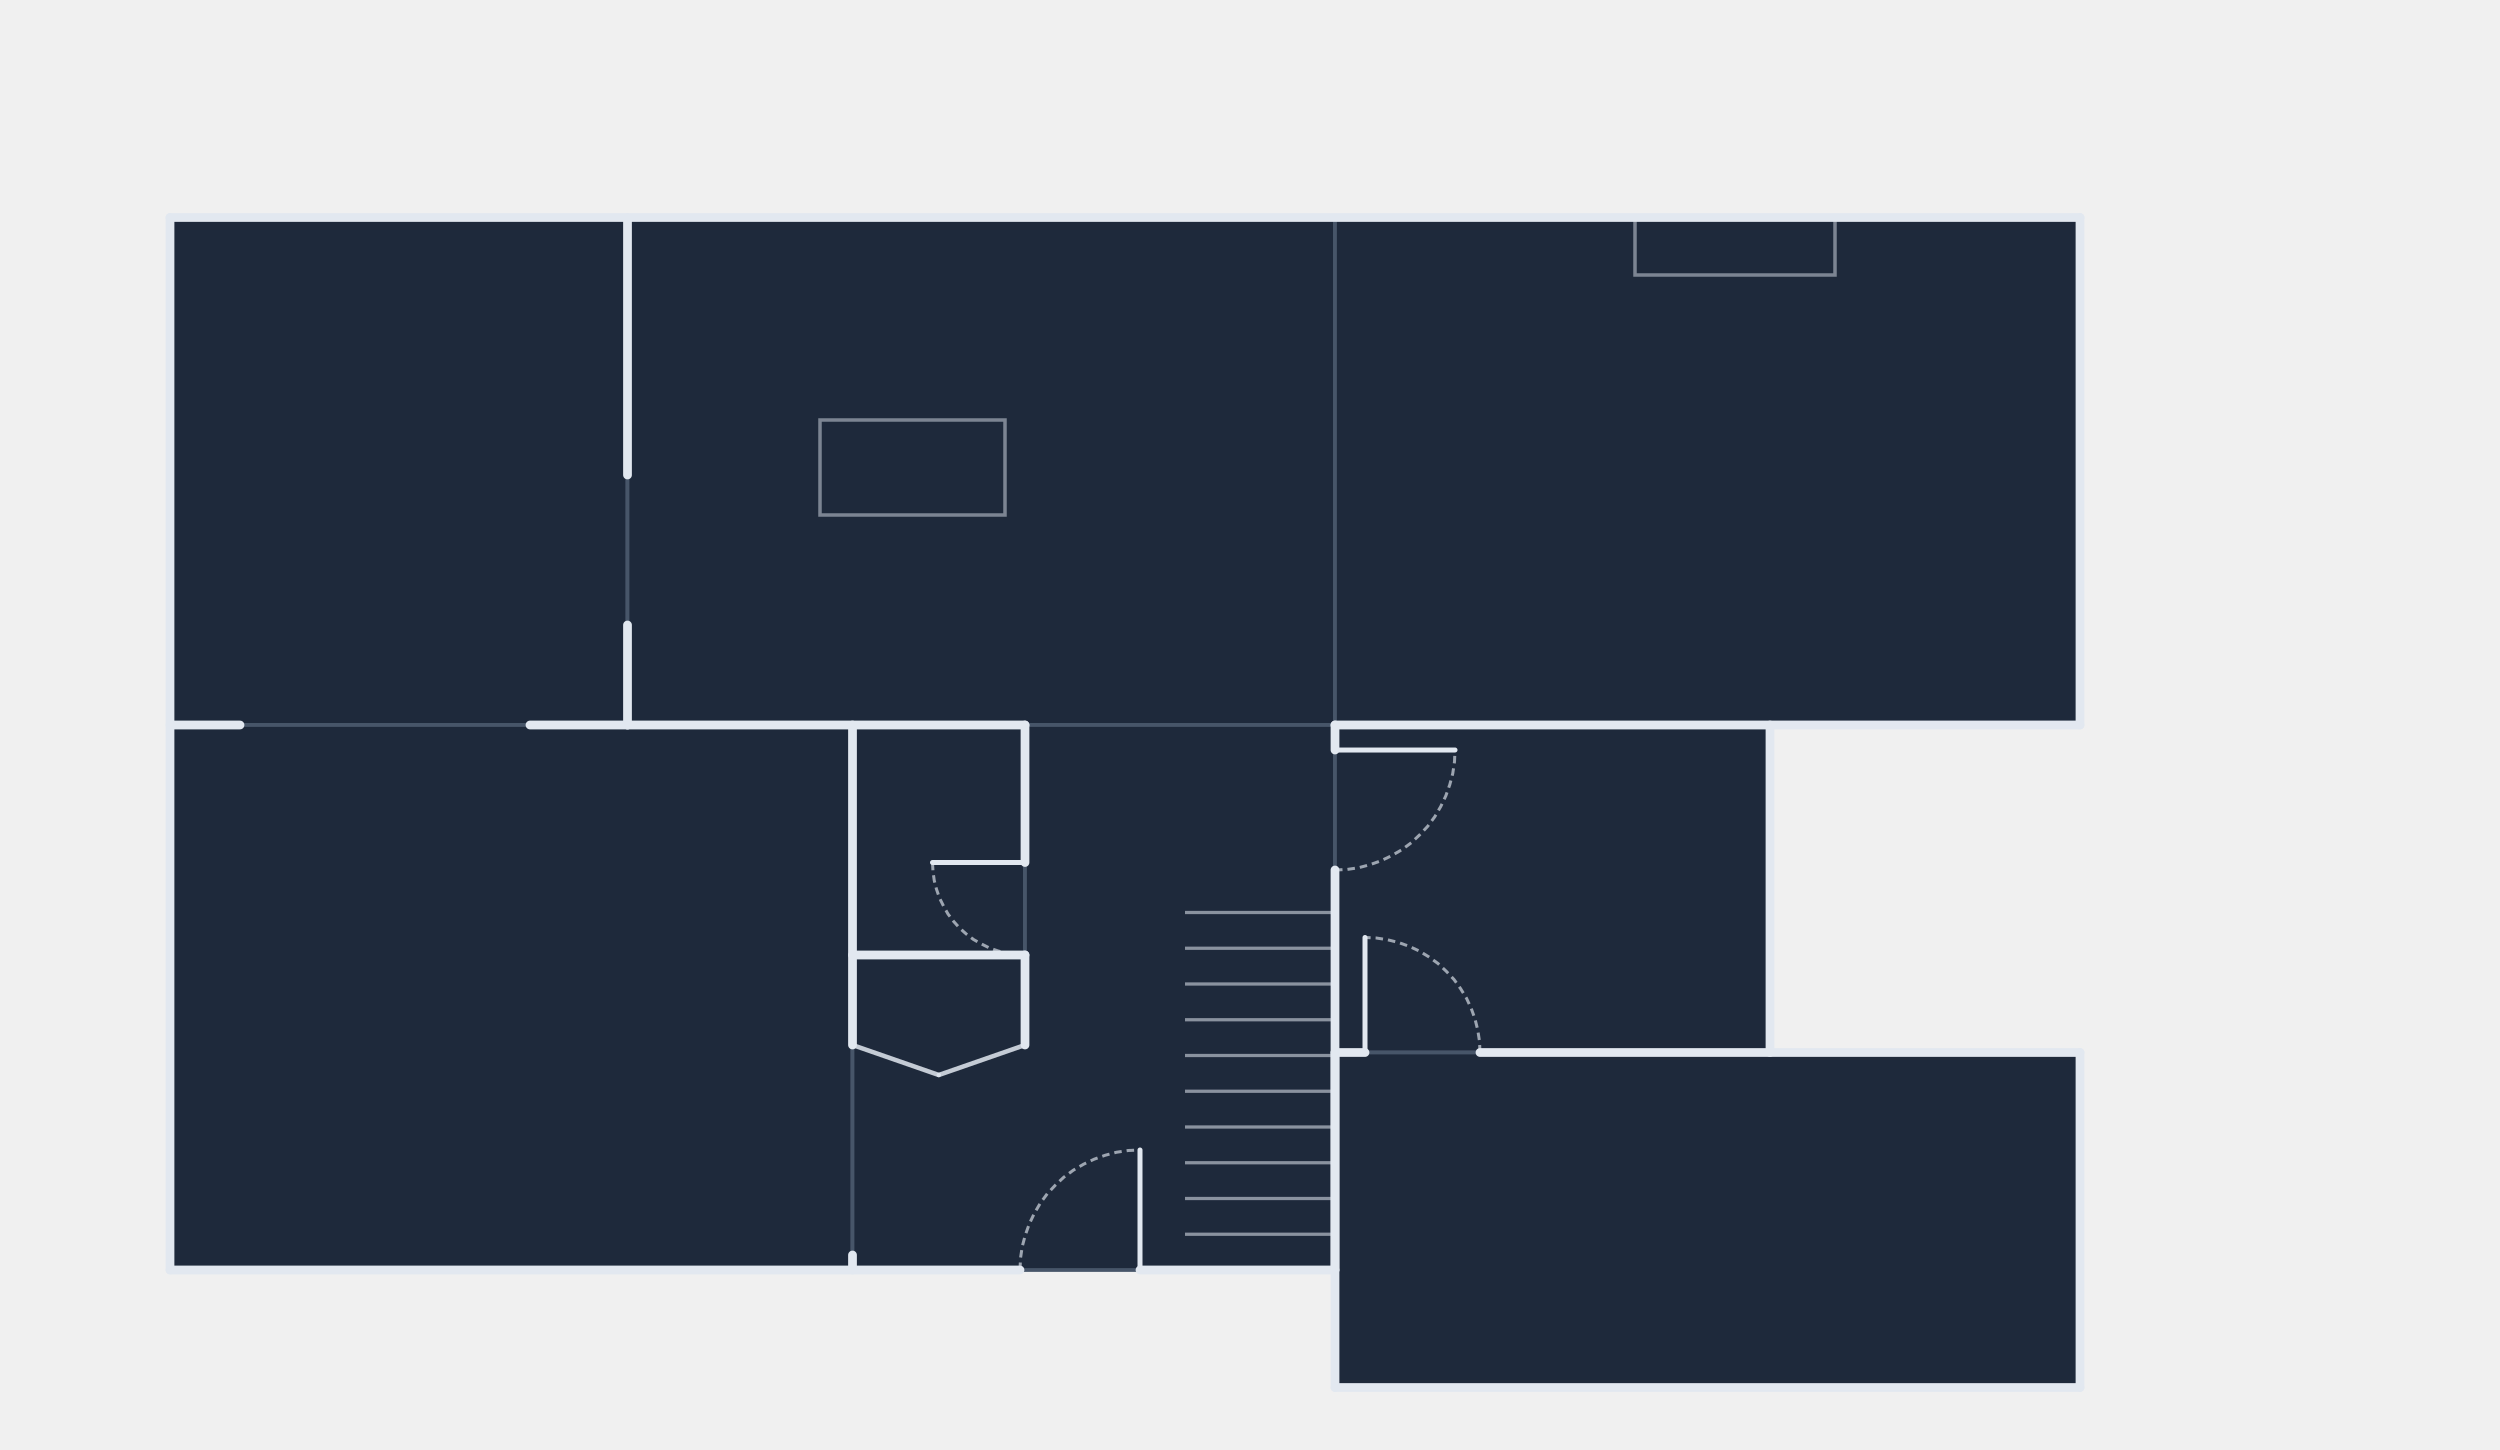
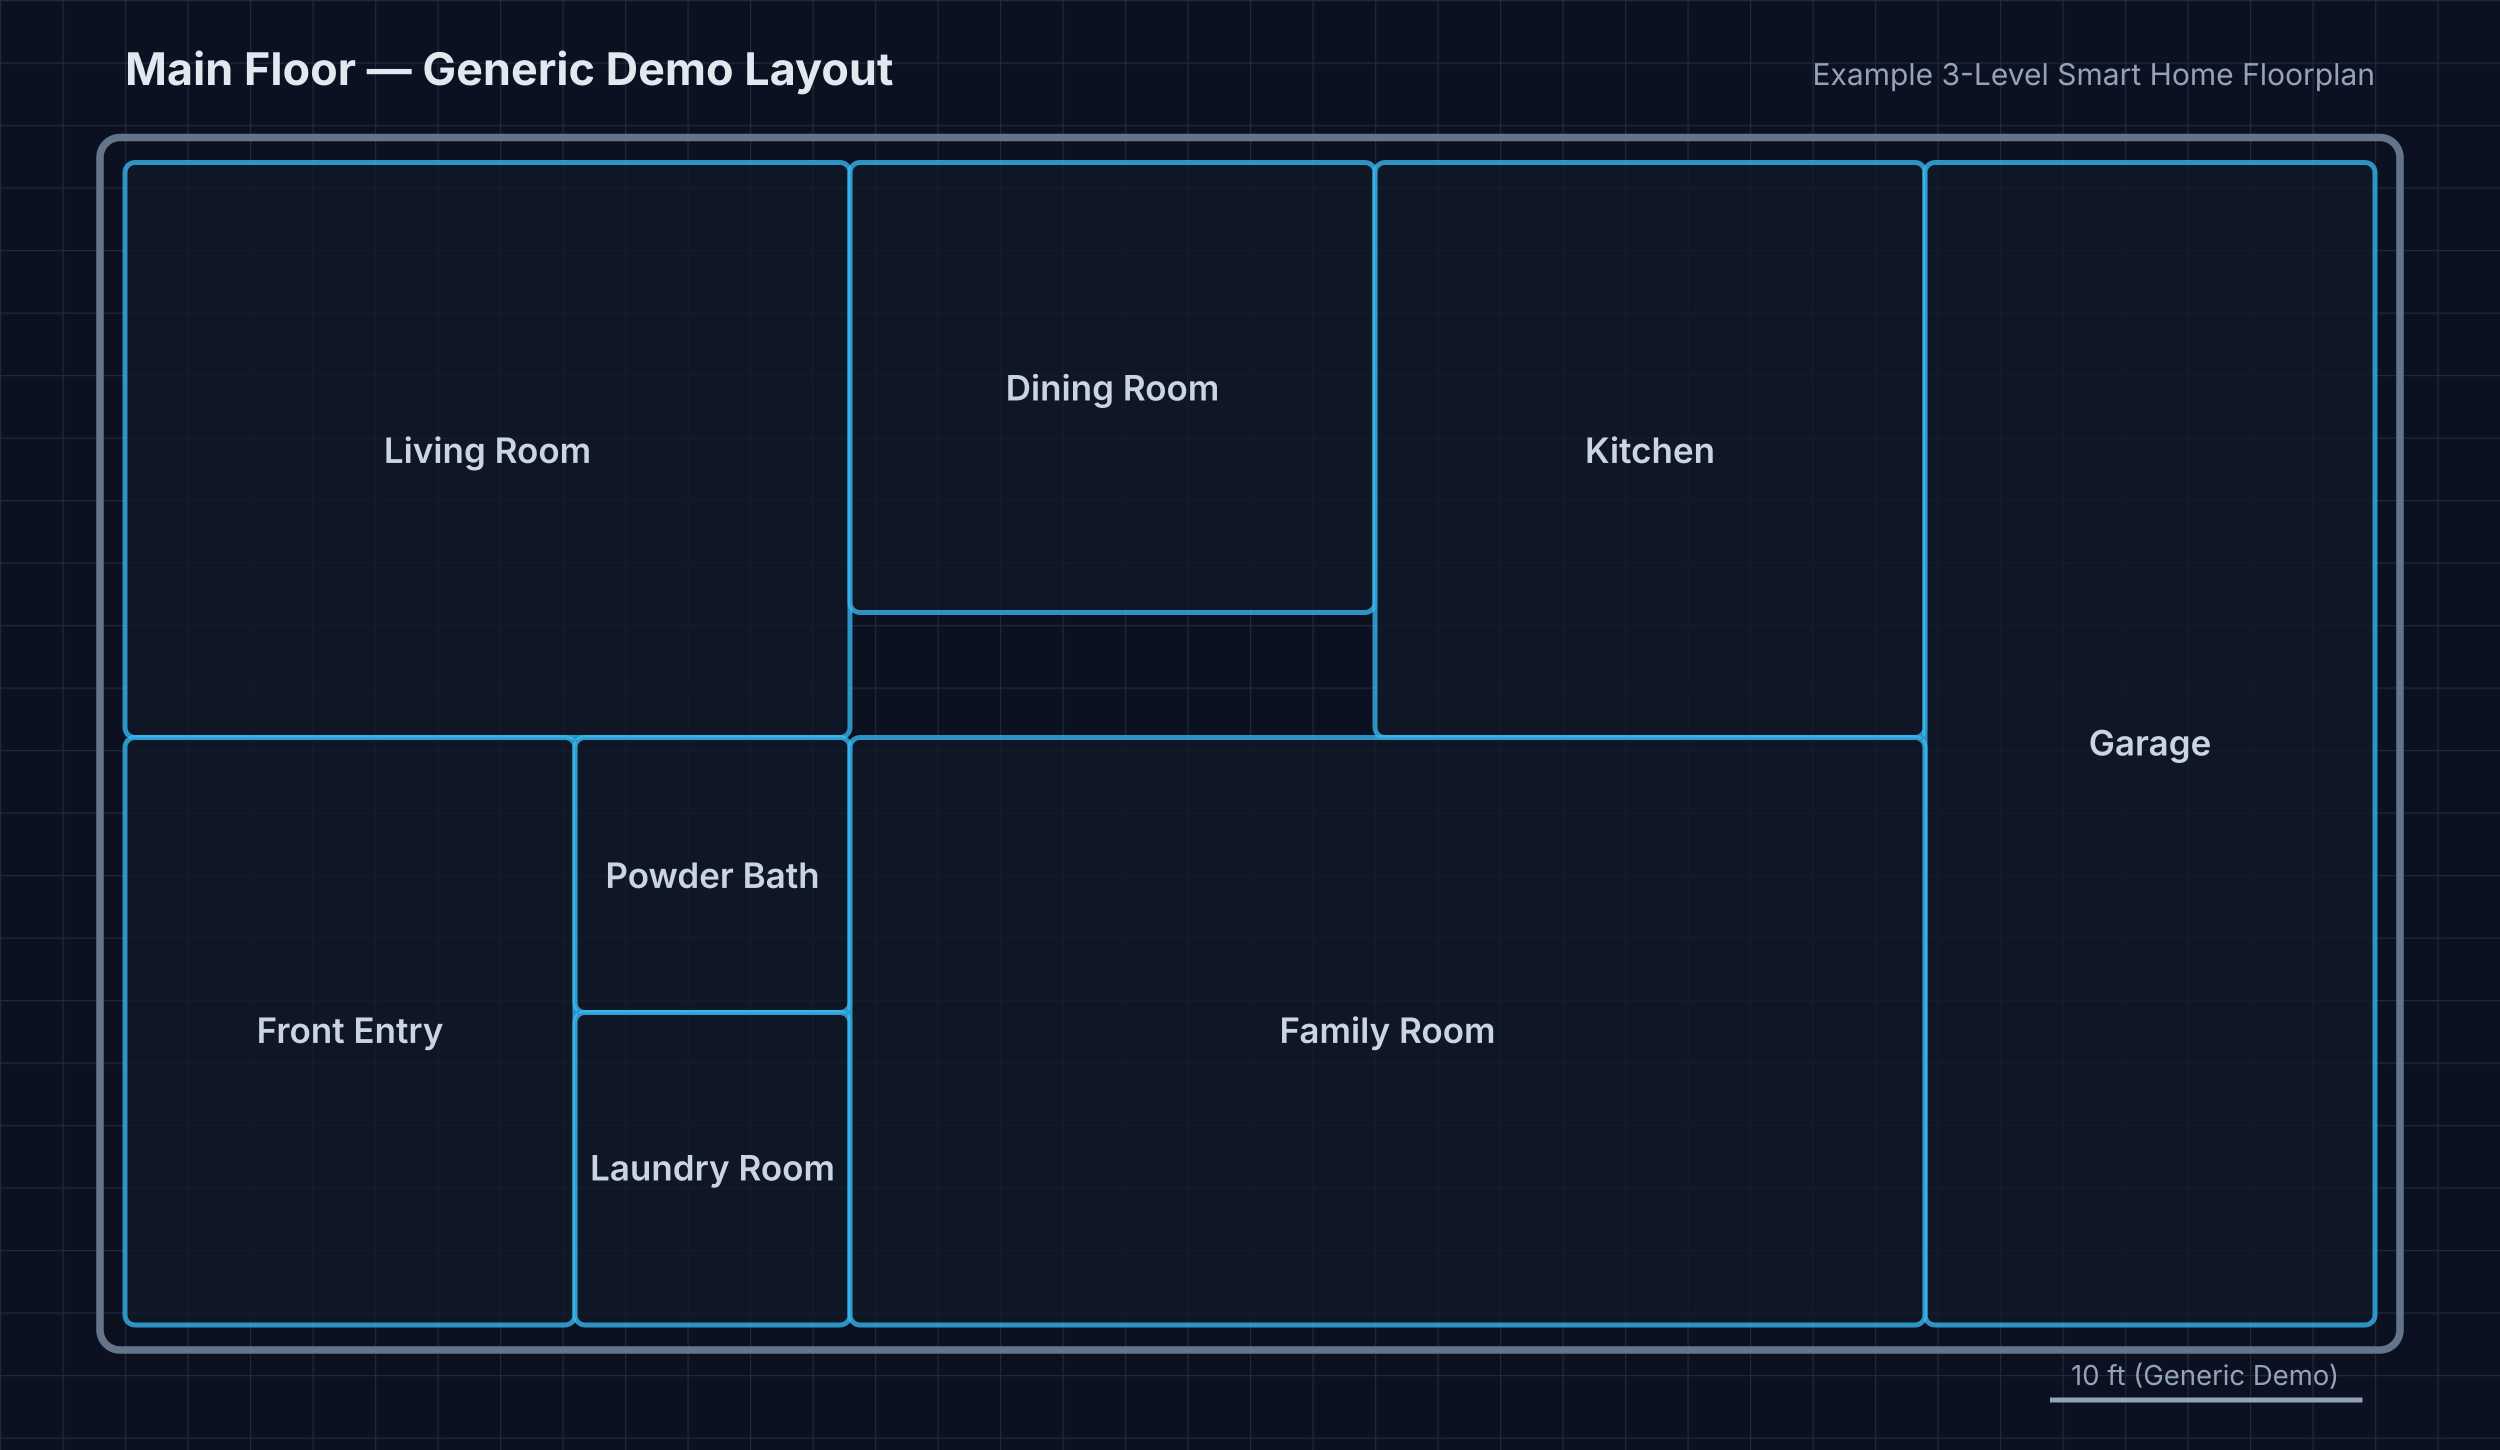
- <svg xmlns="http://www.w3.org/2000/svg" viewBox="0 0 1000 580" width="1000" height="580" data-floor="main">
+ <svg xmlns="http://www.w3.org/2000/svg" viewBox="0 0 1000 580" width="1000" height="580">
  <defs>
-     <style>
-       .fp-bg { fill: none; }
-       .fp-room { fill: #1e293b; stroke: #475569; stroke-width: 1.5; transition: fill 0.35s ease, opacity 0.2s ease; cursor: pointer; }
-       .fp-room:hover { filter: brightness(1.12); }
-       .fp-room-estimated { stroke-dasharray: 5 3; }
-       .fp-wall { stroke: #e2e8f0; stroke-width: 3.5; stroke-linecap: round; fill: none; pointer-events: none; }
-       .fp-door-leaf { stroke: #e2e8f0; stroke-width: 2; stroke-linecap: round; fill: none; pointer-events: none; }
-       .fp-door-arc { stroke: #e2e8f0; stroke-width: 1.2; stroke-dasharray: 3 2; stroke-opacity: 0.65; fill: none; pointer-events: none; }
-       .fp-bifold { stroke: #e2e8f0; stroke-width: 1.8; stroke-linecap: round; stroke-opacity: 0.85; fill: none; pointer-events: none; }
-       .fp-stairs { stroke: #e2e8f0; stroke-width: 1.3; stroke-opacity: 0.55; fill: none; pointer-events: none; }
-       .fp-fixture { stroke: #e2e8f0; stroke-width: 1.4; stroke-opacity: 0.48; fill: none; pointer-events: none; }
-       .fp-label { fill: #f1f5f9; font-family: system-ui, -apple-system, sans-serif; font-size: 12px; font-weight: 600; text-anchor: middle; pointer-events: none; paint-order: stroke; stroke: #0f172a; stroke-width: 3px; stroke-linejoin: round; }
-       .fp-temp { fill: #ffffff; font-family: system-ui, -apple-system, sans-serif; font-size: 14px; font-weight: 700; text-anchor: middle; pointer-events: none; paint-order: stroke; stroke: #0f172a; stroke-width: 3.5px; stroke-linejoin: round; }
-       .fp-temp-estimated { font-style: italic; opacity: 0.92; }
-       .fp-title { fill: #f8fafc; font-family: system-ui, -apple-system, sans-serif; font-size: 15px; font-weight: 700; }
-       .fp-subtitle { fill: #94a3b8; font-family: system-ui, -apple-system, sans-serif; font-size: 11px; }
-     </style>
+     <pattern id="grid" width="25" height="25" patternUnits="userSpaceOnUse">
+       <path d="M 25 0 L 0 0 0 25" fill="none" stroke="#1e293b" stroke-width="1" />
+     </pattern>
  </defs>
-   <rect class="fp-bg" x="0" y="0" width="1000" height="580" rx="12" />
-   <g id="layer-rooms">
-     <path id="room.dining_room" data-room-id="dining_room" data-room-name="Dining Room" class="fp-room" d="M 68,87 L 251,87 L 251,290 L 68,290 Z" />
-     <path id="room.living_room" data-room-id="living_room" data-room-name="Living Room" class="fp-room" d="M 68,290 L 341,290 L 341,508 L 68,508 Z" />
-     <path id="room.kitchen" data-room-id="kitchen" data-room-name="Kitchen" class="fp-room" d="M 251,87 L 534,87 L 534,290 L 251,290 Z" />
-     <path id="room.powder_bath" data-room-id="powder_bath" data-room-name="Powder Bath" class="fp-room" d="M 341,290 L 410,290 L 410,382 L 341,382 Z" />
-     <path id="room.front_entry" data-room-id="front_entry" data-room-name="Front Entry" class="fp-room" d="M 410,290 L 534,290 L 534,508 L 341,508 L 341,382 L 410,382 Z" />
-     <path id="room.family_room" data-room-id="family_room" data-room-name="Family Room" class="fp-room" d="M 534,87 L 832,87 L 832,290 L 534,290 Z" />
-     <path id="room.laundry_room" data-room-id="laundry_room" data-room-name="Laundry Room" class="fp-room" d="M 534,290 L 708,290 L 708,421 L 534,421 Z" />
-     <path id="room.garage" data-room-id="garage" data-room-name="Garage" class="fp-room" d="M 534,421 L 832,421 L 832,555 L 534,555 Z" />
-   </g>
-   <g id="layer-fixtures">
-     <polygon class="fp-fixture" data-label="Kitchen Island" points="328,168 402,168 402,206 328,206" />
-     <polygon class="fp-fixture" data-label="Fireplace" points="654,87 734,87 734,110 654,110" />
-   </g>
-   <g id="layer-stairs">
-     <line class="fp-stairs" x1="474" y1="365" x2="534" y2="365" />
-     <line class="fp-stairs" x1="474" y1="379.3" x2="534" y2="379.3" />
-     <line class="fp-stairs" x1="474" y1="393.6" x2="534" y2="393.6" />
-     <line class="fp-stairs" x1="474" y1="407.9" x2="534" y2="407.9" />
-     <line class="fp-stairs" x1="474" y1="422.2" x2="534" y2="422.2" />
-     <line class="fp-stairs" x1="474" y1="436.5" x2="534" y2="436.5" />
-     <line class="fp-stairs" x1="474" y1="450.8" x2="534" y2="450.8" />
-     <line class="fp-stairs" x1="474" y1="465.1" x2="534" y2="465.1" />
-     <line class="fp-stairs" x1="474" y1="479.4" x2="534" y2="479.4" />
-     <line class="fp-stairs" x1="474" y1="493.7" x2="534" y2="493.7" />
-     <line class="fp-stairs" x1="474" y1="508" x2="534" y2="508" />
-   </g>
-   <g id="layer-walls">
-     <line class="fp-wall" x1="68" y1="87" x2="832" y2="87" />
-     <line class="fp-wall" x1="68" y1="87" x2="68" y2="508" />
-     <line class="fp-wall" x1="832" y1="87" x2="832" y2="290" />
-     <line class="fp-wall" x1="251" y1="87" x2="251" y2="190" />
-     <line class="fp-wall" x1="251" y1="250" x2="251" y2="290" />
-     <line class="fp-wall" x1="68" y1="290" x2="96" y2="290" />
-     <line class="fp-wall" x1="212" y1="290" x2="251" y2="290" />
-     <line class="fp-wall" x1="251" y1="290" x2="410" y2="290" />
-     <line class="fp-wall" x1="341" y1="290" x2="341" y2="418" />
-     <line class="fp-wall" x1="410" y1="290" x2="410" y2="345" />
-     <line class="fp-wall" x1="341" y1="382" x2="410" y2="382" />
-     <line class="fp-wall" x1="410" y1="382" x2="410" y2="418" />
-     <line class="fp-wall" x1="341" y1="502" x2="341" y2="508" />
-     <line class="fp-wall" x1="534" y1="290" x2="832" y2="290" />
-     <line class="fp-wall" x1="534" y1="290" x2="534" y2="300" />
-     <line class="fp-wall" x1="534" y1="348" x2="534" y2="508" />
-     <line class="fp-wall" x1="708" y1="290" x2="708" y2="421" />
-     <line class="fp-wall" x1="534" y1="421" x2="534" y2="555" />
-     <line class="fp-wall" x1="832" y1="421" x2="832" y2="555" />
-     <line class="fp-wall" x1="534" y1="555" x2="832" y2="555" />
-     <line class="fp-wall" x1="68" y1="508" x2="408" y2="508" />
-     <line class="fp-wall" x1="456" y1="508" x2="534" y2="508" />
-     <line class="fp-wall" x1="534" y1="421" x2="546" y2="421" />
-     <line class="fp-wall" x1="592" y1="421" x2="832" y2="421" />
-   </g>
-   <g id="layer-doors">
-     <line class="fp-door-leaf" x1="456.0" y1="508.0" x2="456.0" y2="460.0" />
-     <polyline class="fp-door-arc" points="408.0,508.0 408.2,503.3 408.9,498.6 410.1,494.1 411.7,489.6 413.7,485.4 416.1,481.3 418.9,477.5 422.1,474.1 425.5,470.9 429.3,468.1 433.4,465.7 437.6,463.7 442.1,462.1 446.6,460.9 451.3,460.2 456.0,460.0" />
-     <line class="fp-door-leaf" x1="410.0" y1="345.0" x2="373.0" y2="345.0" />
-     <polyline class="fp-door-arc" points="410.0,382.0 406.4,381.8 402.8,381.3 399.3,380.4 395.8,379.2 392.6,377.6 389.4,375.8 386.5,373.6 383.8,371.2 381.4,368.5 379.2,365.6 377.4,362.4 375.8,359.2 374.6,355.7 373.7,352.2 373.2,348.6 373.0,345.0" />
-     <line class="fp-door-leaf" x1="534.0" y1="300.0" x2="582.0" y2="300.0" />
-     <polyline class="fp-door-arc" points="534.0,348.0 538.7,347.8 543.4,347.1 547.9,345.9 552.4,344.3 556.6,342.3 560.7,339.9 564.5,337.1 567.9,333.9 571.1,330.5 573.9,326.7 576.3,322.6 578.3,318.4 579.9,313.9 581.1,309.4 581.8,304.7 582.0,300.0" />
-     <line class="fp-door-leaf" x1="546.0" y1="421.0" x2="546.0" y2="375.0" />
-     <polyline class="fp-door-arc" points="592.0,421.0 591.8,416.5 591.1,412.0 590.0,407.6 588.5,403.4 586.6,399.3 584.2,395.4 581.6,391.8 578.5,388.5 575.2,385.4 571.6,382.8 567.7,380.4 563.6,378.5 559.4,377.0 555.0,375.9 550.5,375.2 546.0,375.0" />
-     <line class="fp-bifold" x1="341.0" y1="418.0" x2="375.5" y2="430.0" />
-     <line class="fp-bifold" x1="375.5" y1="430.0" x2="410.0" y2="418.0" />
-   </g>
+   <rect width="1000" height="580" fill="#0b1120" />
+   <rect width="1000" height="580" fill="url(#grid)" />
+   <rect x="40" y="55" width="920" height="485" rx="8" fill="none" stroke="#64748b" stroke-width="3" />
+   <text x="50" y="34" fill="#e2e8f0" font-family="Inter,system-ui,sans-serif" font-size="18" font-weight="700">Main Floor — Generic Demo Layout</text>
+   <text x="950" y="34" text-anchor="end" fill="#94a3b8" font-family="Inter,system-ui,sans-serif" font-size="12">Example 3-Level Smart Home Floorplan</text>
+   <rect x="50" y="65" width="290" height="230" rx="4" fill="#111827" fill-opacity="0.72" stroke="#38bdf8" stroke-width="2" stroke-opacity="0.75" />
+   <text x="195" y="180" text-anchor="middle" dominant-baseline="middle" fill="#cbd5e1" font-family="Inter,system-ui,sans-serif" font-size="14" font-weight="600">Living Room</text>
+   <rect x="340" y="65" width="210" height="180" rx="4" fill="#111827" fill-opacity="0.72" stroke="#38bdf8" stroke-width="2" stroke-opacity="0.75" />
+   <text x="445" y="155" text-anchor="middle" dominant-baseline="middle" fill="#cbd5e1" font-family="Inter,system-ui,sans-serif" font-size="14" font-weight="600">Dining Room</text>
+   <rect x="550" y="65" width="220" height="230" rx="4" fill="#111827" fill-opacity="0.72" stroke="#38bdf8" stroke-width="2" stroke-opacity="0.75" />
+   <text x="660" y="180" text-anchor="middle" dominant-baseline="middle" fill="#cbd5e1" font-family="Inter,system-ui,sans-serif" font-size="14" font-weight="600">Kitchen</text>
+   <rect x="770" y="65" width="180" height="465" rx="4" fill="#111827" fill-opacity="0.72" stroke="#38bdf8" stroke-width="2" stroke-opacity="0.75" />
+   <text x="860" y="297" text-anchor="middle" dominant-baseline="middle" fill="#cbd5e1" font-family="Inter,system-ui,sans-serif" font-size="14" font-weight="600">Garage</text>
+   <rect x="50" y="295" width="180" height="235" rx="4" fill="#111827" fill-opacity="0.72" stroke="#38bdf8" stroke-width="2" stroke-opacity="0.75" />
+   <text x="140" y="412" text-anchor="middle" dominant-baseline="middle" fill="#cbd5e1" font-family="Inter,system-ui,sans-serif" font-size="14" font-weight="600">Front Entry</text>
+   <rect x="230" y="295" width="110" height="110" rx="4" fill="#111827" fill-opacity="0.72" stroke="#38bdf8" stroke-width="2" stroke-opacity="0.75" />
+   <text x="285" y="350" text-anchor="middle" dominant-baseline="middle" fill="#cbd5e1" font-family="Inter,system-ui,sans-serif" font-size="14" font-weight="600">Powder Bath</text>
+   <rect x="230" y="405" width="110" height="125" rx="4" fill="#111827" fill-opacity="0.72" stroke="#38bdf8" stroke-width="2" stroke-opacity="0.75" />
+   <text x="285" y="467" text-anchor="middle" dominant-baseline="middle" fill="#cbd5e1" font-family="Inter,system-ui,sans-serif" font-size="14" font-weight="600">Laundry Room</text>
+   <rect x="340" y="295" width="430" height="235" rx="4" fill="#111827" fill-opacity="0.72" stroke="#38bdf8" stroke-width="2" stroke-opacity="0.75" />
+   <text x="555" y="412" text-anchor="middle" dominant-baseline="middle" fill="#cbd5e1" font-family="Inter,system-ui,sans-serif" font-size="14" font-weight="600">Family Room</text>
+   <line x1="820" y1="560" x2="945" y2="560" stroke="#94a3b8" stroke-width="2" />
+   <text x="882" y="554" text-anchor="middle" fill="#94a3b8" font-family="Inter,system-ui,sans-serif" font-size="11">10 ft (Generic Demo)</text>
</svg>
